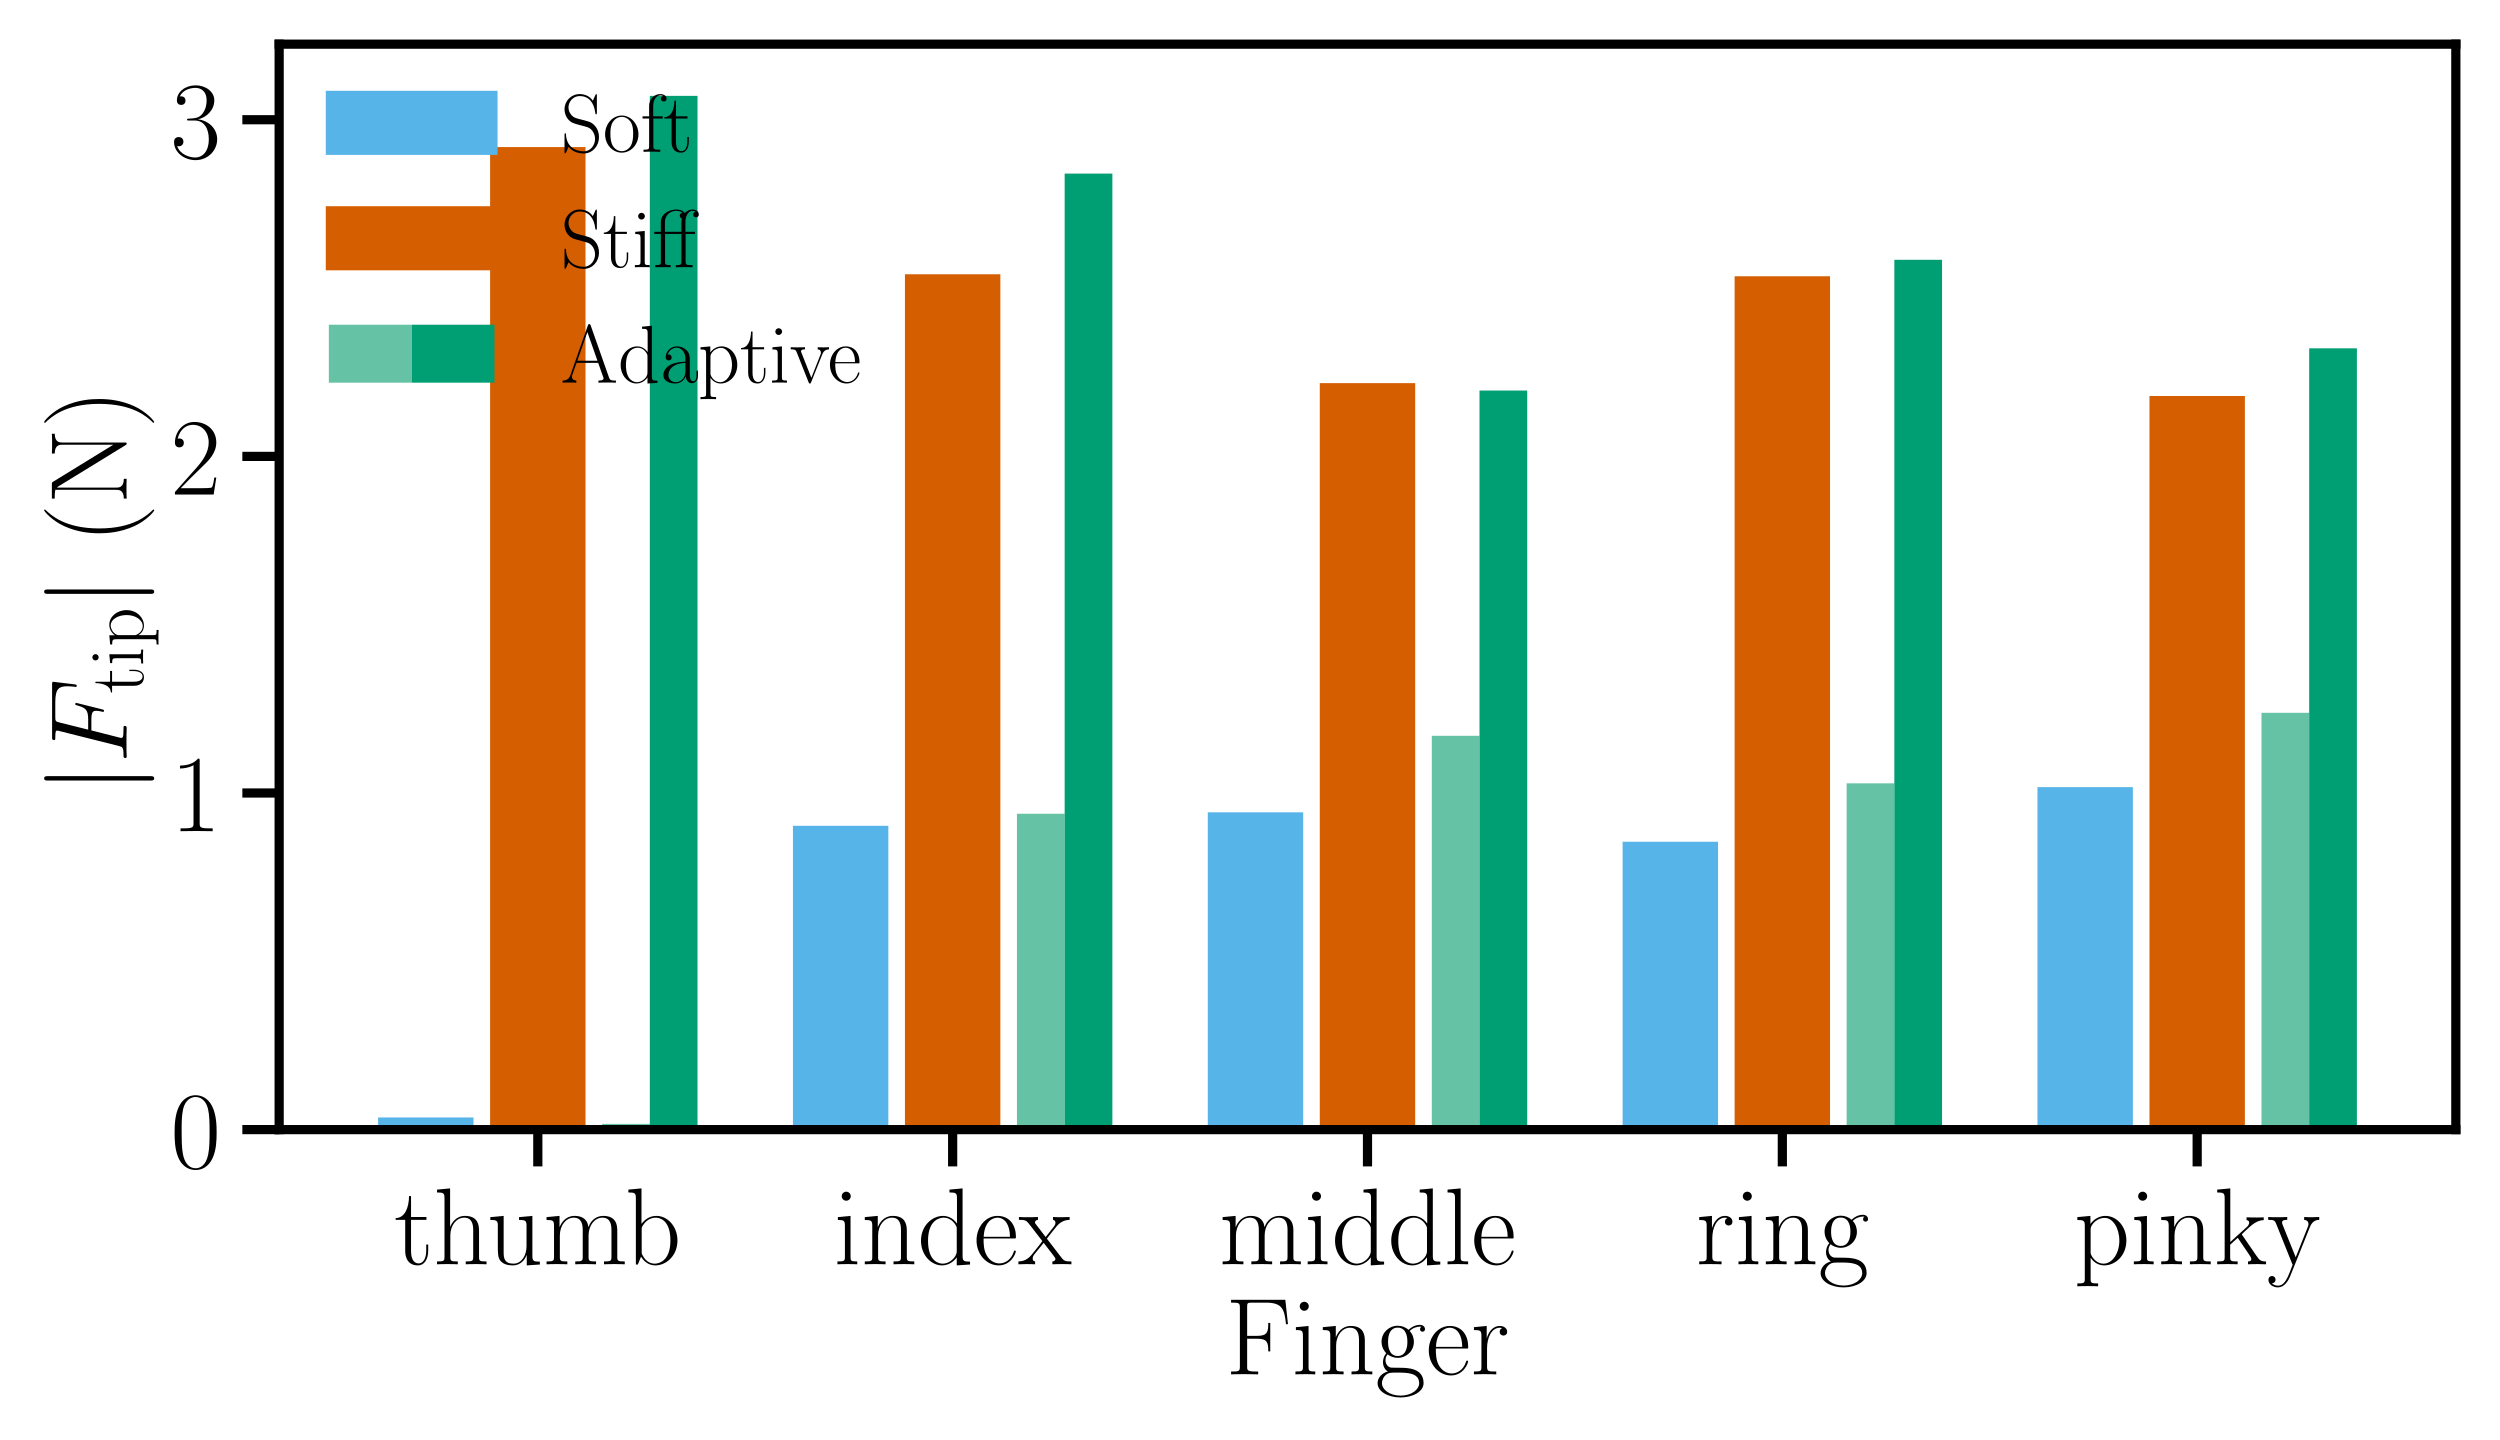
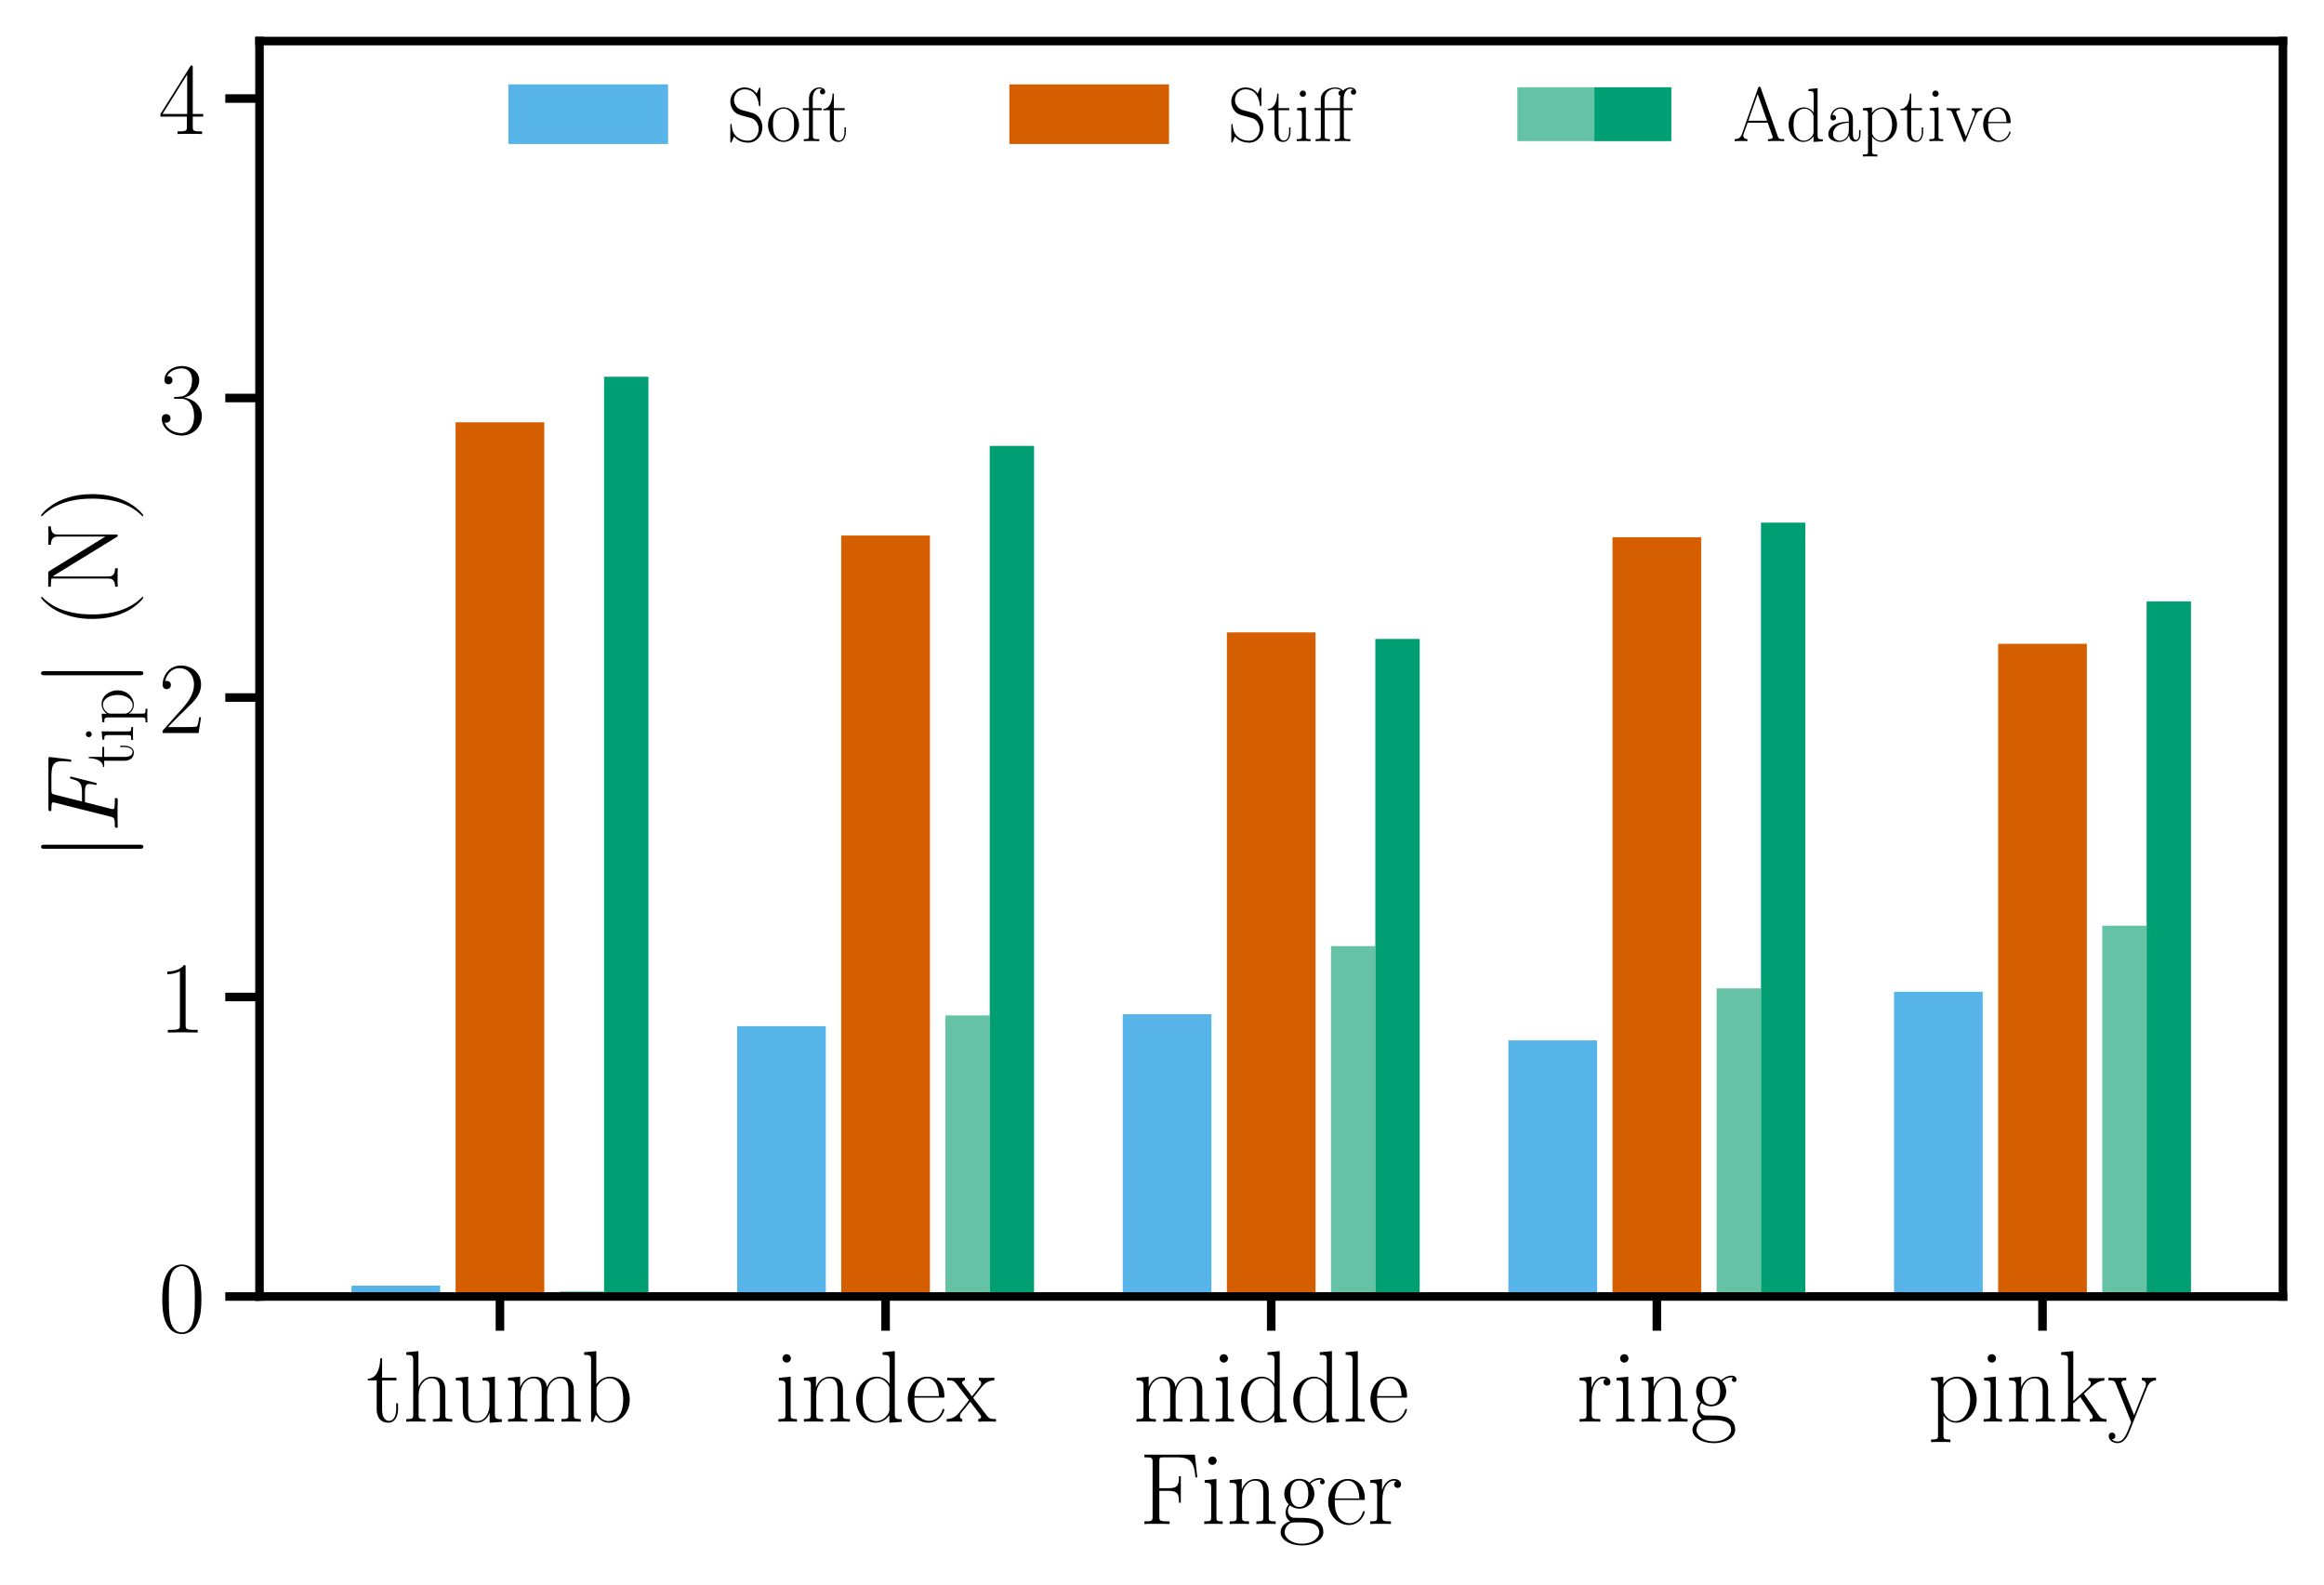
- <svg xmlns="http://www.w3.org/2000/svg" xmlns:xlink="http://www.w3.org/1999/xlink" width="407.52pt" height="234.72pt" viewBox="0 0 407.52 234.72" version="1.1">
+ <svg xmlns="http://www.w3.org/2000/svg" xmlns:xlink="http://www.w3.org/1999/xlink" width="407.52pt" height="277.92pt" viewBox="0 0 407.52 277.92" version="1.1">
  <defs>
    <style type="text/css">*{stroke-linejoin: round; stroke-linecap: butt}</style>
  </defs>
  <g id="figure_1">
    <g id="patch_1">
-       <path d="M 0 234.72  L 407.52 234.72  L 407.52 0  L 0 0  z " style="fill: #ffffff" />
+       <path d="M 0 277.92  L 407.52 277.92  L 407.52 0  L 0 0  z " style="fill: #ffffff" />
    </g>
    <g id="axes_1">
      <g id="patch_2">
-         <path d="M 45.505 184.137  L 400.32 184.137  L 400.32 7.2  L 45.505 7.2  z " style="fill: #ffffff" />
+         <path d="M 45.505 227.337  L 400.32 227.337  L 400.32 7.2  L 45.505 7.2  z " style="fill: #ffffff" />
      </g>
      <g id="patch_3">
-         <path d="M 61.633 184.137  L 77.186 184.137  L 77.186 182.152  L 61.633 182.152  z " clip-path="url(#p7297887cc3)" style="fill: #56b4e9" />
+         <path d="M 61.633 227.337  L 77.186 227.337  L 77.186 225.437  L 61.633 225.437  z " clip-path="url(#pa47fbc79f2)" style="fill: #56b4e9" />
      </g>
      <g id="patch_4">
-         <path d="M 129.255 184.137  L 144.808 184.137  L 144.808 134.616  L 129.255 134.616  z " clip-path="url(#p7297887cc3)" style="fill: #56b4e9" />
+         <path d="M 129.255 227.337  L 144.808 227.337  L 144.808 179.943  L 129.255 179.943  z " clip-path="url(#pa47fbc79f2)" style="fill: #56b4e9" />
      </g>
      <g id="patch_5">
-         <path d="M 196.878 184.137  L 212.431 184.137  L 212.431 132.419  L 196.878 132.419  z " clip-path="url(#p7297887cc3)" style="fill: #56b4e9" />
+         <path d="M 196.878 227.337  L 212.431 227.337  L 212.431 177.841  L 196.878 177.841  z " clip-path="url(#pa47fbc79f2)" style="fill: #56b4e9" />
      </g>
      <g id="patch_6">
-         <path d="M 264.5 184.137  L 280.053 184.137  L 280.053 137.208  L 264.5 137.208  z " clip-path="url(#p7297887cc3)" style="fill: #56b4e9" />
+         <path d="M 264.5 227.337  L 280.053 227.337  L 280.053 182.424  L 264.5 182.424  z " clip-path="url(#pa47fbc79f2)" style="fill: #56b4e9" />
      </g>
      <g id="patch_7">
-         <path d="M 332.123 184.137  L 347.676 184.137  L 347.676 128.309  L 332.123 128.309  z " clip-path="url(#p7297887cc3)" style="fill: #56b4e9" />
+         <path d="M 332.123 227.337  L 347.676 227.337  L 347.676 173.907  L 332.123 173.907  z " clip-path="url(#pa47fbc79f2)" style="fill: #56b4e9" />
      </g>
      <g id="patch_8">
-         <path d="M 79.891 184.137  L 95.444 184.137  L 95.444 23.968  L 79.891 23.968  z " clip-path="url(#p7297887cc3)" style="fill: #d55e00" />
+         <path d="M 79.891 227.337  L 95.444 227.337  L 95.444 74.048  L 79.891 74.048  z " clip-path="url(#pa47fbc79f2)" style="fill: #d55e00" />
      </g>
      <g id="patch_9">
-         <path d="M 147.513 184.137  L 163.066 184.137  L 163.066 44.711  L 147.513 44.711  z " clip-path="url(#p7297887cc3)" style="fill: #d55e00" />
+         <path d="M 147.513 227.337  L 163.066 227.337  L 163.066 93.901  L 147.513 93.901  z " clip-path="url(#pa47fbc79f2)" style="fill: #d55e00" />
      </g>
      <g id="patch_10">
-         <path d="M 215.136 184.137  L 230.689 184.137  L 230.689 62.458  L 215.136 62.458  z " clip-path="url(#p7297887cc3)" style="fill: #d55e00" />
+         <path d="M 215.136 227.337  L 230.689 227.337  L 230.689 110.885  L 215.136 110.885  z " clip-path="url(#pa47fbc79f2)" style="fill: #d55e00" />
      </g>
      <g id="patch_11">
-         <path d="M 282.758 184.137  L 298.311 184.137  L 298.311 45.037  L 282.758 45.037  z " clip-path="url(#p7297887cc3)" style="fill: #d55e00" />
+         <path d="M 282.758 227.337  L 298.311 227.337  L 298.311 94.213  L 282.758 94.213  z " clip-path="url(#pa47fbc79f2)" style="fill: #d55e00" />
      </g>
      <g id="patch_12">
-         <path d="M 350.381 184.137  L 365.934 184.137  L 365.934 64.548  L 350.381 64.548  z " clip-path="url(#p7297887cc3)" style="fill: #d55e00" />
+         <path d="M 350.381 227.337  L 365.934 227.337  L 365.934 112.885  L 350.381 112.885  z " clip-path="url(#pa47fbc79f2)" style="fill: #d55e00" />
      </g>
      <g id="patch_13">
-         <path d="M 98.149 184.137  L 105.925 184.137  L 105.925 183.195  L 98.149 183.195  z " clip-path="url(#p7297887cc3)" style="fill: #66c2a5" />
+         <path d="M 98.149 227.337  L 105.925 227.337  L 105.925 226.436  L 98.149 226.436  z " clip-path="url(#pa47fbc79f2)" style="fill: #66c2a5" />
      </g>
      <g id="patch_14">
-         <path d="M 165.771 184.137  L 173.548 184.137  L 173.548 132.642  L 165.771 132.642  z " clip-path="url(#p7297887cc3)" style="fill: #66c2a5" />
+         <path d="M 165.771 227.337  L 173.548 227.337  L 173.548 178.054  L 165.771 178.054  z " clip-path="url(#pa47fbc79f2)" style="fill: #66c2a5" />
      </g>
      <g id="patch_15">
-         <path d="M 233.394 184.137  L 241.17 184.137  L 241.17 119.936  L 233.394 119.936  z " clip-path="url(#p7297887cc3)" style="fill: #66c2a5" />
+         <path d="M 233.394 227.337  L 241.17 227.337  L 241.17 165.894  L 233.394 165.894  z " clip-path="url(#pa47fbc79f2)" style="fill: #66c2a5" />
      </g>
      <g id="patch_16">
-         <path d="M 301.016 184.137  L 308.793 184.137  L 308.793 127.684  L 301.016 127.684  z " clip-path="url(#p7297887cc3)" style="fill: #66c2a5" />
+         <path d="M 301.016 227.337  L 308.793 227.337  L 308.793 173.309  L 301.016 173.309  z " clip-path="url(#pa47fbc79f2)" style="fill: #66c2a5" />
      </g>
      <g id="patch_17">
-         <path d="M 368.639 184.137  L 376.415 184.137  L 376.415 116.195  L 368.639 116.195  z " clip-path="url(#p7297887cc3)" style="fill: #66c2a5" />
+         <path d="M 368.639 227.337  L 376.415 227.337  L 376.415 162.314  L 368.639 162.314  z " clip-path="url(#pa47fbc79f2)" style="fill: #66c2a5" />
      </g>
      <g id="patch_18">
-         <path d="M 105.925 184.137  L 113.702 184.137  L 113.702 15.626  L 105.925 15.626  z " clip-path="url(#p7297887cc3)" style="fill: #009e73" />
+         <path d="M 105.925 227.337  L 113.702 227.337  L 113.702 66.065  L 105.925 66.065  z " clip-path="url(#pa47fbc79f2)" style="fill: #009e73" />
      </g>
      <g id="patch_19">
-         <path d="M 173.548 184.137  L 181.324 184.137  L 181.324 28.299  L 173.548 28.299  z " clip-path="url(#p7297887cc3)" style="fill: #009e73" />
+         <path d="M 173.548 227.337  L 181.324 227.337  L 181.324 78.193  L 173.548 78.193  z " clip-path="url(#pa47fbc79f2)" style="fill: #009e73" />
      </g>
      <g id="patch_20">
-         <path d="M 241.17 184.137  L 248.947 184.137  L 248.947 63.662  L 241.17 63.662  z " clip-path="url(#p7297887cc3)" style="fill: #009e73" />
+         <path d="M 241.17 227.337  L 248.947 227.337  L 248.947 112.038  L 241.17 112.038  z " clip-path="url(#pa47fbc79f2)" style="fill: #009e73" />
      </g>
      <g id="patch_21">
-         <path d="M 308.793 184.137  L 316.569 184.137  L 316.569 42.352  L 308.793 42.352  z " clip-path="url(#p7297887cc3)" style="fill: #009e73" />
+         <path d="M 308.793 227.337  L 316.569 227.337  L 316.569 91.643  L 308.793 91.643  z " clip-path="url(#pa47fbc79f2)" style="fill: #009e73" />
      </g>
      <g id="patch_22">
-         <path d="M 376.415 184.137  L 384.192 184.137  L 384.192 56.779  L 376.415 56.779  z " clip-path="url(#p7297887cc3)" style="fill: #009e73" />
+         <path d="M 376.415 227.337  L 384.192 227.337  L 384.192 105.45  L 376.415 105.45  z " clip-path="url(#pa47fbc79f2)" style="fill: #009e73" />
      </g>
      <g id="matplotlib.axis_1">
        <g id="xtick_1">
          <g id="line2d_1">
            <defs>
-               <path id="m7d8cf01225" d="M 0 0  L 0 6  " style="stroke: #000000; stroke-width: 1.5" />
-             </defs>
-             <g>
-               <use xlink:href="#m7d8cf01225" x="87.667" y="184.137" style="stroke: #000000; stroke-width: 1.5" />
+               <path id="mec5382b116" d="M 0 0  L 0 6  " style="stroke: #000000; stroke-width: 1.5" />
+             </defs>
+             <g>
+               <use xlink:href="#mec5382b116" x="87.667" y="227.337" style="stroke: #000000; stroke-width: 1.5" />
            </g>
          </g>
          <g id="text_1">
-             <g transform="translate(64.29589 206.0906) scale(0.18 -0.18)">
+             <g transform="translate(64.29589 249.2906) scale(0.18 -0.18)">
              <defs>
                <path id="CMR17-76" d="M 966 2585  L 1862 2585  L 1862 2752  L 966 2752  L 966 3968  L 851 3968  C 838 3292 614 2700 70 2687  L 70 2585  L 627 2585  L 627 778  C 627 655 627 -64 1369 -64  C 1747 -64 1964 308 1964 784  L 1964 1151  L 1849 1151  L 1849 790  C 1849 347 1676 51 1408 51  C 1222 51 966 179 966 765  L 966 2585  z " transform="scale(0.015625)" />
                <path id="CMR17-6a" d="M 2656 1954  C 2656 2282 2592 2816 1836 2816  C 1312 2816 1056 2392 979 2179  L 972 2179  L 972 4416  L 211 4345  L 211 4179  C 588 4179 646 4141 646 3843  L 646 443  C 646 198 620 166 211 166  L 211 0  C 364 12 646 12 812 12  C 979 12 1267 12 1420 0  L 1420 166  C 1011 166 985 192 985 443  L 985 1678  C 985 2269 1344 2713 1792 2713  C 2265 2713 2316 2289 2316 1980  L 2316 443  C 2316 198 2291 166 1881 166  L 1881 0  C 2035 12 2316 12 2483 12  C 2649 12 2937 12 3091 0  L 3091 166  C 2681 166 2656 192 2656 443  L 2656 1954  z " transform="scale(0.015625)" />
                <path id="CMR17-77" d="M 1881 2745  L 1881 2579  C 2259 2579 2316 2540 2316 2229  L 2316 1053  C 2316 510 2028 38 1555 38  C 1030 38 985 355 985 691  L 985 2816  L 211 2745  L 211 2579  C 467 2579 640 2579 646 2320  L 646 1079  C 646 646 646 368 812 187  C 896 103 1056 -64 1516 -64  C 2060 -64 2272 400 2323 536  L 2329 536  L 2329 -64  L 3091 -13  L 3091 154  C 2713 154 2656 193 2656 503  L 2656 2816  L 1881 2745  z " transform="scale(0.015625)" />
                <path id="CMR17-6f" d="M 4326 1954  C 4326 2276 4269 2816 3507 2816  C 3072 2816 2771 2520 2656 2173  L 2649 2173  C 2572 2700 2195 2816 1836 2816  C 1331 2816 1068 2424 972 2166  L 966 2166  L 966 2816  L 211 2745  L 211 2578  C 588 2578 646 2540 646 2231  L 646 443  C 646 198 620 166 211 166  L 211 0  C 364 12 646 12 812 12  C 979 12 1267 12 1420 0  L 1420 166  C 1011 166 985 192 985 443  L 985 1678  C 985 2269 1344 2713 1792 2713  C 2265 2713 2316 2289 2316 1980  L 2316 443  C 2316 198 2291 166 1881 166  L 1881 0  C 2035 12 2316 12 2483 12  C 2649 12 2937 12 3091 0  L 3091 166  C 2681 166 2656 192 2656 443  L 2656 1678  C 2656 2269 3014 2713 3462 2713  C 3936 2713 3987 2289 3987 1980  L 3987 443  C 3987 198 3961 166 3552 166  L 3552 0  C 3705 12 3987 12 4153 12  C 4320 12 4608 12 4761 0  L 4761 166  C 4352 166 4326 192 4326 443  L 4326 1954  z " transform="scale(0.015625)" />
                <path id="CMR17-64" d="M 960 4416  L 198 4345  L 198 4179  C 576 4179 633 4141 633 3843  L 633 -13  L 748 -13  L 934 445  C 1120 141 1395 -64 1766 -64  C 2406 -64 3052 503 3052 1382  C 3052 2209 2476 2816 1830 2816  C 1433 2816 1152 2603 960 2351  L 960 4416  z M 972 2022  C 972 2138 972 2157 1062 2293  C 1312 2681 1670 2713 1792 2713  C 1984 2713 2643 2610 2643 1388  C 2643 109 1888 38 1734 38  C 1536 38 1248 115 1043 490  C 972 613 972 626 972 742  L 972 2022  z " transform="scale(0.015625)" />
              </defs>
              <use xlink:href="#CMR17-76" transform="scale(0.996264)" />
              <use xlink:href="#CMR17-6a" transform="translate(35.28077 0) scale(0.996264)" />
              <use xlink:href="#CMR17-77" transform="translate(83.57368 0) scale(0.996264)" />
              <use xlink:href="#CMR17-6f" transform="translate(134.4691 0) scale(0.996264)" />
              <use xlink:href="#CMR17-64" transform="translate(208.7862 0) scale(0.996264)" />
            </g>
          </g>
        </g>
        <g id="xtick_2">
          <g id="line2d_2">
            <g>
-               <use xlink:href="#m7d8cf01225" x="155.29" y="184.137" style="stroke: #000000; stroke-width: 1.5" />
+               <use xlink:href="#mec5382b116" x="155.29" y="227.337" style="stroke: #000000; stroke-width: 1.5" />
            </g>
          </g>
          <g id="text_2">
-             <g transform="translate(135.9001 206.0906) scale(0.18 -0.18)">
+             <g transform="translate(135.9001 249.2906) scale(0.18 -0.18)">
              <defs>
                <path id="CMR17-6b" d="M 992 3961  C 992 4102 876 4224 729 4224  C 588 4224 467 4108 467 3961  C 467 3820 582 3699 729 3699  C 870 3699 992 3814 992 3961  z M 243 2745  L 243 2579  C 601 2579 652 2540 652 2231  L 652 443  C 652 198 627 166 217 166  L 217 0  C 371 12 646 12 806 12  C 960 12 1222 12 1369 0  L 1369 166  C 992 166 979 205 979 436  L 979 2816  L 243 2745  z " transform="scale(0.015625)" />
                <path id="CMR17-70" d="M 2656 1954  C 2656 2282 2592 2816 1836 2816  C 1331 2816 1068 2424 972 2166  L 966 2166  L 966 2816  L 211 2745  L 211 2578  C 588 2578 646 2540 646 2231  L 646 443  C 646 198 620 166 211 166  L 211 0  C 364 12 646 12 812 12  C 979 12 1267 12 1420 0  L 1420 166  C 1011 166 985 192 985 443  L 985 1678  C 985 2269 1344 2713 1792 2713  C 2265 2713 2316 2289 2316 1980  L 2316 443  C 2316 198 2291 166 1881 166  L 1881 0  C 2035 12 2316 12 2483 12  C 2649 12 2937 12 3091 0  L 3091 166  C 2681 166 2656 192 2656 443  L 2656 1954  z " transform="scale(0.015625)" />
                <path id="CMR17-66" d="M 1868 4345  L 1868 4179  C 2246 4179 2304 4141 2304 3843  L 2304 2371  C 2278 2403 2016 2816 1497 2816  C 844 2816 211 2228 211 1376  C 211 529 806 -64 1433 -64  C 1977 -64 2259 361 2291 406  L 2291 -64  L 3065 -13  L 3065 154  C 2688 154 2630 193 2630 503  L 2630 4416  L 1868 4345  z M 2291 762  C 2291 568 2176 393 2028 264  C 1811 70 1593 38 1472 38  C 1286 38 620 135 620 1369  C 620 2636 1363 2713 1529 2713  C 1824 2713 2060 2545 2208 2313  C 2291 2177 2291 2157 2291 2041  L 2291 762  z " transform="scale(0.015625)" />
                <path id="CMR17-67" d="M 2438 1503  C 2464 1529 2464 1542 2464 1606  C 2464 2251 2118 2816 1388 2816  C 710 2816 172 2175 172 1394  C 172 554 780 -64 1459 -64  C 2176 -64 2457 619 2457 755  C 2457 800 2419 800 2406 800  C 2361 800 2355 787 2329 709  C 2188 270 1836 51 1504 51  C 1228 51 953 206 780 490  C 582 819 582 1200 582 1503  L 2438 1503  z M 588 1600  C 633 2511 1126 2713 1382 2713  C 1817 2713 2112 2308 2118 1600  L 588 1600  z " transform="scale(0.015625)" />
                <path id="CMR17-7a" d="M 1664 1491  C 1856 1740 2073 2022 2252 2233  C 2464 2476 2707 2579 2988 2585  L 2988 2752  C 2880 2745 2656 2739 2540 2739  C 2368 2739 2169 2739 2022 2752  L 2022 2585  C 2112 2572 2163 2508 2163 2419  C 2163 2304 2099 2233 2067 2188  L 1593 1587  L 1030 2323  C 972 2393 972 2406 972 2438  C 972 2515 1036 2579 1145 2585  L 1145 2752  C 992 2739 716 2739 556 2739  C 384 2739 179 2739 38 2752  L 38 2585  C 384 2585 460 2560 614 2368  L 1350 1414  C 1363 1401 1395 1363 1395 1344  C 1395 1318 838 633 768 544  C 480 198 179 172 6 166  L 6 0  C 115 6 339 12 454 12  C 582 12 864 12 979 0  L 979 166  C 940 172 838 185 838 332  C 838 448 889 518 947 595  L 1478 1248  L 2035 524  C 2086 454 2163 358 2163 313  C 2163 224 2086 172 1984 166  L 1984 0  C 2137 12 2412 12 2572 12  C 2745 12 2950 12 3091 0  L 3091 166  C 2771 166 2675 179 2521 377  L 1664 1491  z " transform="scale(0.015625)" />
              </defs>
              <use xlink:href="#CMR17-6b" transform="scale(0.996264)" />
              <use xlink:href="#CMR17-70" transform="translate(24.87106 0) scale(0.996264)" />
              <use xlink:href="#CMR17-66" transform="translate(75.76643 0) scale(0.996264)" />
              <use xlink:href="#CMR17-67" transform="translate(126.6618 0) scale(0.996264)" />
              <use xlink:href="#CMR17-7a" transform="translate(167.1475 0) scale(0.996264)" />
            </g>
          </g>
        </g>
        <g id="xtick_3">
          <g id="line2d_3">
            <g>
-               <use xlink:href="#m7d8cf01225" x="222.912" y="184.137" style="stroke: #000000; stroke-width: 1.5" />
+               <use xlink:href="#mec5382b116" x="222.912" y="227.337" style="stroke: #000000; stroke-width: 1.5" />
            </g>
          </g>
          <g id="text_3">
-             <g transform="translate(198.7079 206.0906) scale(0.18 -0.18)">
+             <g transform="translate(198.7079 249.2906) scale(0.18 -0.18)">
              <defs>
                <path id="CMR17-6e" d="M 979 4416  L 217 4345  L 217 4179  C 595 4179 652 4141 652 3835  L 652 439  C 652 198 627 166 217 166  L 217 0  C 371 12 652 12 812 12  C 979 12 1260 12 1414 0  L 1414 166  C 1004 166 979 191 979 439  L 979 4416  z " transform="scale(0.015625)" />
              </defs>
              <use xlink:href="#CMR17-6f" transform="scale(0.996264)" />
              <use xlink:href="#CMR17-6b" transform="translate(76.91959 0) scale(0.996264)" />
              <use xlink:href="#CMR17-66" transform="translate(101.7906 0) scale(0.996264)" />
              <use xlink:href="#CMR17-66" transform="translate(152.686 0) scale(0.996264)" />
              <use xlink:href="#CMR17-6e" transform="translate(203.5814 0) scale(0.996264)" />
              <use xlink:href="#CMR17-67" transform="translate(228.4524 0) scale(0.996264)" />
            </g>
          </g>
        </g>
        <g id="xtick_4">
          <g id="line2d_4">
            <g>
-               <use xlink:href="#m7d8cf01225" x="290.535" y="184.137" style="stroke: #000000; stroke-width: 1.5" />
+               <use xlink:href="#mec5382b116" x="290.535" y="227.337" style="stroke: #000000; stroke-width: 1.5" />
            </g>
          </g>
          <g id="text_4">
-             <g transform="translate(276.4284 206.0906) scale(0.18 -0.18)">
+             <g transform="translate(276.4284 249.2906) scale(0.18 -0.18)">
              <defs>
                <path id="CMR17-74" d="M 960 1517  C 960 2134 1222 2713 1702 2713  C 1747 2713 1792 2707 1836 2687  C 1836 2687 1696 2642 1696 2475  C 1696 2321 1817 2257 1913 2257  C 1990 2257 2131 2302 2131 2482  C 2131 2687 1926 2816 1708 2816  C 1222 2816 1011 2340 947 2115  L 940 2115  L 940 2816  L 198 2745  L 198 2578  C 576 2578 633 2540 633 2231  L 633 443  C 633 198 608 166 198 166  L 198 0  C 352 12 646 12 812 12  C 998 12 1324 12 1497 0  L 1497 166  C 1036 166 960 166 960 455  L 960 1517  z " transform="scale(0.015625)" />
                <path id="CMR17-69" d="M 710 1165  C 832 1068 1043 960 1299 960  C 1804 960 2240 1359 2240 1895  C 2240 2063 2188 2321 1996 2521  C 2176 2713 2438 2777 2585 2777  C 2611 2777 2649 2777 2681 2758  C 2656 2751 2598 2726 2598 2623  C 2598 2540 2656 2483 2739 2483  C 2835 2483 2886 2547 2886 2630  C 2886 2751 2790 2880 2585 2880  C 2329 2880 2105 2758 1926 2591  C 1734 2764 1504 2828 1299 2828  C 793 2828 358 2431 358 1895  C 358 1527 569 1294 633 1230  C 441 1004 441 742 441 710  C 441 544 505 300 723 166  C 390 82 128 -184 128 -517  C 128 -996 736 -1344 1465 -1344  C 2169 -1344 2803 -1009 2803 -510  C 2803 384 1856 384 1363 384  C 1216 384 953 384 921 390  C 723 422 588 601 588 825  C 588 883 588 1024 710 1165  z M 1299 1068  C 736 1068 736 1766 736 1895  C 736 2024 736 2719 1299 2719  C 1862 2719 1862 2024 1862 1895  C 1862 1766 1862 1068 1299 1068  z M 1465 -1236  C 825 -1236 384 -883 384 -517  C 384 -311 492 -118 633 -11  C 793 102 857 102 1292 102  C 1817 102 2547 102 2547 -517  C 2547 -883 2105 -1236 1465 -1236  z " transform="scale(0.015625)" />
              </defs>
              <use xlink:href="#CMR17-74" transform="scale(0.996264)" />
              <use xlink:href="#CMR17-6b" transform="translate(35.28077 0) scale(0.996264)" />
              <use xlink:href="#CMR17-70" transform="translate(60.15183 0) scale(0.996264)" />
              <use xlink:href="#CMR17-69" transform="translate(111.0472 0) scale(0.996264)" />
            </g>
          </g>
        </g>
        <g id="xtick_5">
          <g id="line2d_5">
            <g>
-               <use xlink:href="#m7d8cf01225" x="358.157" y="184.137" style="stroke: #000000; stroke-width: 1.5" />
+               <use xlink:href="#mec5382b116" x="358.157" y="227.337" style="stroke: #000000; stroke-width: 1.5" />
            </g>
          </g>
          <g id="text_5">
-             <g transform="translate(338.0651 206.0906) scale(0.18 -0.18)">
+             <g transform="translate(338.0651 249.2906) scale(0.18 -0.18)">
              <defs>
                <path id="CMR17-72" d="M 1408 -1114  C 998 -1114 972 -1088 972 -834  L 972 380  C 1158 109 1427 -64 1766 -64  C 2406 -64 3052 503 3052 1382  C 3052 2196 2496 2816 1836 2816  C 1452 2816 1139 2603 960 2345  L 960 2816  L 198 2745  L 198 2577  C 576 2577 633 2539 633 2228  L 633 -834  C 633 -1081 608 -1114 198 -1114  L 198 -1280  C 352 -1268 633 -1268 800 -1268  C 966 -1268 1254 -1268 1408 -1280  L 1408 -1114  z M 972 2015  C 972 2106 972 2241 1222 2481  C 1254 2506 1472 2700 1792 2700  C 2259 2700 2643 2112 2643 1376  C 2643 639 2233 38 1728 38  C 1497 38 1248 148 1056 451  C 972 594 972 632 972 736  L 972 2015  z " transform="scale(0.015625)" />
                <path id="CMR17-6d" d="M 1670 1679  C 1664 1692 1632 1730 1632 1749  C 1632 1762 2086 2175 2144 2226  C 2508 2532 2739 2563 2905 2570  L 2905 2735  C 2867 2735 2854 2735 2848 2729  L 2534 2722  C 2355 2722 2080 2722 1907 2735  L 1907 2570  C 1996 2563 2060 2513 2060 2423  C 2060 2296 1932 2175 1926 2175  L 960 1298  L 960 4416  L 198 4345  L 198 4179  C 576 4179 633 4141 633 3835  L 633 439  C 633 198 608 166 198 166  L 198 0  C 352 12 633 12 793 12  C 953 12 1235 12 1388 0  L 1388 166  C 979 166 953 191 953 439  L 953 1139  L 1395 1540  L 2041 586  C 2118 471 2182 382 2182 299  C 2182 185 2067 166 1990 166  L 1990 0  C 2144 12 2419 12 2579 12  C 2694 12 2931 6 3040 0  L 3040 166  C 2739 166 2668 223 2476 503  L 1670 1679  z " transform="scale(0.015625)" />
                <path id="CMR17-7b" d="M 2496 2183  C 2656 2579 2944 2585 3033 2585  L 3033 2752  C 2912 2745 2752 2739 2630 2739  C 2496 2739 2284 2739 2156 2752  L 2156 2585  C 2400 2566 2406 2384 2406 2332  C 2406 2268 2393 2235 2361 2158  L 1664 409  L 902 2300  C 870 2378 870 2423 870 2430  C 870 2572 1017 2585 1171 2585  L 1171 2752  C 1017 2739 742 2739 582 2739  C 409 2739 204 2739 64 2752  L 64 2585  C 409 2585 448 2553 531 2345  L 1484 -31  C 1196 -795 1030 -1242 627 -1242  C 556 -1242 396 -1223 281 -1106  C 428 -1093 492 -1002 492 -892  C 492 -782 416 -685 288 -685  C 147 -685 76 -782 76 -899  C 76 -1158 339 -1344 627 -1344  C 998 -1344 1228 -983 1356 -659  L 2496 2183  z " transform="scale(0.015625)" />
              </defs>
              <use xlink:href="#CMR17-72" transform="scale(0.996264)" />
              <use xlink:href="#CMR17-6b" transform="translate(50.89537 0) scale(0.996264)" />
              <use xlink:href="#CMR17-70" transform="translate(75.76643 0) scale(0.996264)" />
              <use xlink:href="#CMR17-6d" transform="translate(126.6618 0) scale(0.996264)" />
              <use xlink:href="#CMR17-7b" transform="translate(174.9547 0) scale(0.996264)" />
            </g>
          </g>
        </g>
        <g id="text_6">
-           <g transform="translate(199.7637 224.0319) scale(0.18 -0.18)">
+           <g transform="translate(199.7637 267.2319) scale(0.18 -0.18)">
            <defs>
              <path id="CMR17-48" d="M 3481 4339  L 326 4339  L 326 4172  C 768 4172 838 4172 838 3883  L 838 450  C 838 166 768 166 326 166  L 326 0  C 512 12 870 12 1068 12  C 1331 12 1638 12 1900 0  L 1900 166  L 1760 166  C 1273 166 1260 229 1260 456  L 1260 2073  L 1836 2073  C 2432 2073 2489 1865 2489 1334  L 2604 1334  L 2604 2991  L 2489 2991  C 2489 2451 2432 2240 1836 2240  L 1260 2240  L 1260 3922  C 1260 4140 1273 4172 1529 4172  L 2355 4172  C 3321 4172 3430 3774 3520 2920  L 3635 2920  L 3481 4339  z " transform="scale(0.015625)" />
            </defs>
            <use xlink:href="#CMR17-48" transform="scale(0.996264)" />
            <use xlink:href="#CMR17-6b" transform="translate(59.98385 0) scale(0.996264)" />
            <use xlink:href="#CMR17-70" transform="translate(84.85491 0) scale(0.996264)" />
            <use xlink:href="#CMR17-69" transform="translate(135.7503 0) scale(0.996264)" />
            <use xlink:href="#CMR17-67" transform="translate(181.4408 0) scale(0.996264)" />
            <use xlink:href="#CMR17-74" transform="translate(221.9264 0) scale(0.996264)" />
          </g>
        </g>
      </g>
      <g id="matplotlib.axis_2">
        <g id="ytick_1">
          <g id="line2d_6">
            <defs>
-               <path id="mb8bcfe7fa6" d="M 0 0  L -6 0  " style="stroke: #000000; stroke-width: 1.5" />
-             </defs>
-             <g>
-               <use xlink:href="#mb8bcfe7fa6" x="45.505" y="184.137" style="stroke: #000000; stroke-width: 1.5" />
+               <path id="m46da62b580" d="M 0 0  L -6 0  " style="stroke: #000000; stroke-width: 1.5" />
+             </defs>
+             <g>
+               <use xlink:href="#m46da62b580" x="45.505" y="227.337" style="stroke: #000000; stroke-width: 1.5" />
            </g>
          </g>
          <g id="text_7">
-             <g transform="translate(27.78027 190.3639) scale(0.18 -0.18)">
+             <g transform="translate(27.78027 233.5639) scale(0.18 -0.18)">
              <defs>
                <path id="CMR17-32" d="M 2688 2038  C 2688 2430 2681 3099 2412 3613  C 2176 4063 1798 4224 1465 4224  C 1158 4224 768 4082 524 3620  C 268 3137 243 2539 243 2038  C 243 1671 249 1112 448 623  C 723 -39 1216 -128 1465 -128  C 1760 -128 2208 -7 2470 604  C 2662 1048 2688 1568 2688 2038  z M 1465 -26  C 1056 -26 812 328 723 816  C 652 1196 652 1749 652 2109  C 652 2604 652 3015 736 3407  C 857 3954 1216 4121 1465 4121  C 1728 4121 2067 3947 2188 3420  C 2272 3054 2278 2623 2278 2109  C 2278 1691 2278 1176 2201 797  C 2067 96 1689 -26 1465 -26  z " transform="scale(0.015625)" />
              </defs>
              <use xlink:href="#CMR17-32" transform="scale(0.996264)" />
            </g>
          </g>
        </g>
        <g id="ytick_2">
          <g id="line2d_7">
            <g>
-               <use xlink:href="#mb8bcfe7fa6" x="45.505" y="129.264" style="stroke: #000000; stroke-width: 1.5" />
+               <use xlink:href="#m46da62b580" x="45.505" y="174.822" style="stroke: #000000; stroke-width: 1.5" />
            </g>
          </g>
          <g id="text_8">
-             <g transform="translate(27.78027 135.4911) scale(0.18 -0.18)">
+             <g transform="translate(27.78027 181.0483) scale(0.18 -0.18)">
              <defs>
                <path id="CMR17-33" d="M 1702 4083  C 1702 4217 1696 4224 1606 4224  C 1356 3927 979 3833 620 3820  C 601 3820 569 3820 563 3808  C 556 3795 556 3782 556 3648  C 755 3648 1088 3686 1344 3839  L 1344 467  C 1344 243 1331 166 780 166  L 588 166  L 588 0  C 896 6 1216 12 1523 12  C 1830 12 2150 6 2457 0  L 2457 166  L 2265 166  C 1715 166 1702 236 1702 467  L 1702 4083  z " transform="scale(0.015625)" />
              </defs>
              <use xlink:href="#CMR17-33" transform="scale(0.996264)" />
            </g>
          </g>
        </g>
        <g id="ytick_3">
          <g id="line2d_8">
            <g>
-               <use xlink:href="#mb8bcfe7fa6" x="45.505" y="74.392" style="stroke: #000000; stroke-width: 1.5" />
+               <use xlink:href="#m46da62b580" x="45.505" y="122.306" style="stroke: #000000; stroke-width: 1.5" />
            </g>
          </g>
          <g id="text_9">
-             <g transform="translate(27.78027 80.61826) scale(0.18 -0.18)">
+             <g transform="translate(27.78027 128.5327) scale(0.18 -0.18)">
              <defs>
                <path id="CMR17-34" d="M 2668 990  L 2553 990  C 2489 537 2438 460 2412 422  C 2380 371 1920 371 1830 371  L 601 371  C 832 620 1280 1073 1824 1596  C 2214 1966 2668 2400 2668 3033  C 2668 3788 2067 4224 1395 4224  C 691 4224 262 3603 262 3027  C 262 2777 448 2745 524 2745  C 588 2745 780 2783 780 3007  C 780 3206 614 3264 524 3264  C 486 3264 448 3257 422 3244  C 544 3788 915 4057 1305 4057  C 1862 4057 2227 3616 2227 3033  C 2227 2477 1900 1998 1536 1583  L 262 147  L 262 0  L 2515 0  L 2668 990  z " transform="scale(0.015625)" />
              </defs>
              <use xlink:href="#CMR17-34" transform="scale(0.996264)" />
            </g>
          </g>
        </g>
        <g id="ytick_4">
          <g id="line2d_9">
            <g>
-               <use xlink:href="#mb8bcfe7fa6" x="45.505" y="19.519" style="stroke: #000000; stroke-width: 1.5" />
+               <use xlink:href="#m46da62b580" x="45.505" y="69.79" style="stroke: #000000; stroke-width: 1.5" />
            </g>
          </g>
          <g id="text_10">
-             <g transform="translate(27.78027 25.74542) scale(0.18 -0.18)">
+             <g transform="translate(27.78027 76.01714) scale(0.18 -0.18)">
              <defs>
                <path id="CMR17-35" d="M 1414 2176  C 1984 2176 2233 1673 2233 1094  C 2233 322 1824 25 1452 25  C 1113 25 563 193 390 691  C 422 678 454 678 486 678  C 640 678 755 780 755 947  C 755 1132 614 1216 486 1216  C 377 1216 211 1164 211 927  C 211 335 787 -128 1465 -128  C 2176 -128 2720 432 2720 1087  C 2720 1718 2208 2176 1600 2246  C 2086 2347 2553 2776 2553 3353  C 2553 3856 2048 4224 1472 4224  C 889 4224 377 3862 377 3347  C 377 3123 544 3084 627 3084  C 761 3084 876 3167 876 3334  C 876 3500 761 3584 627 3584  C 601 3584 569 3584 544 3571  C 729 3999 1235 4076 1459 4076  C 1683 4076 2105 3966 2105 3347  C 2105 3167 2080 2851 1862 2574  C 1670 2329 1452 2316 1241 2297  C 1209 2297 1062 2284 1036 2284  C 992 2278 966 2272 966 2227  C 966 2182 972 2176 1100 2176  L 1414 2176  z " transform="scale(0.015625)" />
              </defs>
              <use xlink:href="#CMR17-35" transform="scale(0.996264)" />
            </g>
          </g>
        </g>
-         <g id="text_11">
-           <g transform="translate(20.64956 129.3676) rotate(-90) scale(0.18 -0.18)">
+         <g id="ytick_5">
+           <g id="line2d_10">
+             <g>
+               <use xlink:href="#m46da62b580" x="45.505" y="17.275" style="stroke: #000000; stroke-width: 1.5" />
+             </g>
+           </g>
+           <g id="text_11">
+             <g transform="translate(27.78027 23.50154) scale(0.18 -0.18)">
+               <defs>
+                 <path id="CMR17-36" d="M 2150 4147  C 2150 4281 2144 4288 2028 4288  L 128 1254  L 128 1088  L 1779 1088  L 1779 460  C 1779 230 1766 166 1318 166  L 1196 166  L 1196 0  C 1401 12 1747 12 1964 12  C 2182 12 2528 12 2732 0  L 2732 166  L 2611 166  C 2163 166 2150 230 2150 460  L 2150 1088  L 2803 1088  L 2803 1254  L 2150 1254  L 2150 4147  z M 1798 3723  L 1798 1254  L 256 1254  L 1798 3723  z " transform="scale(0.015625)" />
+               </defs>
+               <use xlink:href="#CMR17-36" transform="scale(0.996264)" />
+             </g>
+           </g>
+         </g>
+         <g id="text_12">
+           <g transform="translate(20.64956 150.9676) rotate(-90) scale(0.18 -0.18)">
            <defs>
              <path id="CMSY10-6b" d="M 1017 4569  C 1017 4684 1017 4800 889 4800  C 761 4800 761 4684 761 4569  L 761 -1370  C 761 -1485 761 -1600 889 -1600  C 1017 -1600 1017 -1485 1017 -1370  L 1017 4569  z " transform="scale(0.015625)" />
              <path id="CMMI12-47" d="M 1900 2054  L 2515 2054  C 3001 2054 3040 1947 3040 1764  C 3040 1683 3027 1595 2995 1456  C 2982 1431 2976 1399 2976 1387  C 2976 1343 3001 1318 3046 1318  C 3097 1318 3104 1343 3129 1444  L 3501 2929  C 3501 2955 3481 2993 3437 2993  C 3379 2993 3373 2968 3347 2858  C 3212 2375 3084 2240 2528 2240  L 1945 2240  L 2361 3908  C 2419 4134 2432 4153 2694 4153  L 3552 4153  C 4352 4153 4467 3915 4467 3457  C 4467 3419 4467 3277 4448 3109  C 4441 3084 4429 3000 4429 2974  C 4429 2922 4461 2903 4499 2903  C 4544 2903 4569 2929 4582 3045  L 4717 4172  C 4717 4191 4729 4255 4729 4268  C 4729 4339 4672 4339 4557 4339  L 1523 4339  C 1401 4339 1337 4339 1337 4223  C 1337 4153 1382 4153 1491 4153  C 1888 4153 1888 4108 1888 4037  C 1888 4005 1881 3979 1862 3908  L 998 468  C 940 248 928 185 480 185  C 358 185 294 185 294 70  C 294 0 352 0 390 0  C 512 0 640 12 761 12  L 1593 12  C 1734 12 1888 0 2028 0  C 2086 0 2163 0 2163 115  C 2163 185 2124 185 1984 185  C 1478 185 1465 229 1465 324  C 1465 355 1478 405 1491 449  L 1900 2054  z " transform="scale(0.015625)" />
              <path id="CMR17-29" d="M 1958 -1562  C 1958 -1556 1958 -1543 1939 -1524  C 1644 -1223 857 -403 857 1596  C 857 3595 1632 4408 1945 4729  C 1945 4735 1958 4748 1958 4767  C 1958 4787 1939 4800 1913 4800  C 1843 4800 1299 4325 985 3620  C 665 2909 576 2218 576 1603  C 576 1141 620 360 1004 -467  C 1312 -1133 1836 -1600 1913 -1600  C 1945 -1600 1958 -1588 1958 -1562  z " transform="scale(0.015625)" />
              <path id="CMR17-50" d="M 1312 4275  C 1267 4345 1260 4352 1139 4352  L 326 4352  L 326 4185  L 448 4185  C 704 4185 819 4153 838 4147  L 838 624  C 838 465 838 166 326 166  L 326 0  C 473 12 742 12 902 12  C 1062 12 1331 12 1478 0  L 1478 166  C 966 166 966 465 966 624  L 966 4057  C 1011 4019 1011 4007 1056 3943  L 3430 76  C 3475 0 3494 0 3526 0  C 3590 0 3590 19 3590 140  L 3590 3726  C 3590 3885 3590 4185 4102 4185  L 4102 4352  C 3955 4339 3686 4339 3526 4339  C 3366 4339 3097 4339 2950 4352  L 2950 4185  C 3462 4185 3462 3885 3462 3726  L 3462 777  L 1312 4275  z " transform="scale(0.015625)" />
              <path id="CMR17-2a" d="M 1683 1596  C 1683 2057 1638 2839 1254 3665  C 947 4332 422 4800 345 4800  C 326 4800 300 4793 300 4761  C 300 4748 307 4742 313 4729  C 620 4408 1401 3595 1401 1603  C 1401 -396 627 -1210 313 -1530  C 307 -1543 300 -1549 300 -1562  C 300 -1594 326 -1600 345 -1600  C 416 -1600 960 -1127 1273 -422  C 1593 289 1683 981 1683 1596  z " transform="scale(0.015625)" />
            </defs>
            <use xlink:href="#CMSY10-6b" transform="scale(0.996264)" />
            <use xlink:href="#CMMI12-47" transform="translate(27.67409 0) scale(0.996264)" />
            <use xlink:href="#CMR17-76" transform="translate(90.82229 -14.94392) scale(0.697382)" />
            <use xlink:href="#CMR17-6b" transform="translate(115.5187 -14.94392) scale(0.697382)" />
            <use xlink:href="#CMR17-72" transform="translate(132.9284 -14.94392) scale(0.697382)" />
            <use xlink:href="#CMSY10-6b" transform="translate(169.0531 0) scale(0.996264)" />
            <use xlink:href="#CMR17-29" transform="translate(226.8032 0) scale(0.996264)" />
            <use xlink:href="#CMR17-50" transform="translate(262.0839 0) scale(0.996264)" />
            <use xlink:href="#CMR17-2a" transform="translate(331.1564 0) scale(0.996264)" />
          </g>
        </g>
      </g>
      <g id="patch_23">
-         <path d="M 45.505 184.137  L 45.505 7.2  " style="fill: none; stroke: #000000; stroke-width: 1.5; stroke-linejoin: miter; stroke-linecap: square" />
+         <path d="M 45.505 227.337  L 45.505 7.2  " style="fill: none; stroke: #000000; stroke-width: 1.5; stroke-linejoin: miter; stroke-linecap: square" />
      </g>
      <g id="patch_24">
-         <path d="M 400.32 184.137  L 400.32 7.2  " style="fill: none; stroke: #000000; stroke-width: 1.5; stroke-linejoin: miter; stroke-linecap: square" />
+         <path d="M 400.32 227.337  L 400.32 7.2  " style="fill: none; stroke: #000000; stroke-width: 1.5; stroke-linejoin: miter; stroke-linecap: square" />
      </g>
      <g id="patch_25">
-         <path d="M 45.505 184.137  L 400.32 184.137  " style="fill: none; stroke: #000000; stroke-width: 1.5; stroke-linejoin: miter; stroke-linecap: square" />
+         <path d="M 45.505 227.337  L 400.32 227.337  " style="fill: none; stroke: #000000; stroke-width: 1.5; stroke-linejoin: miter; stroke-linecap: square" />
      </g>
      <g id="patch_26">
        <path d="M 45.505 7.2  L 400.32 7.2  " style="fill: none; stroke: #000000; stroke-width: 1.5; stroke-linejoin: miter; stroke-linecap: square" />
      </g>
      <g id="legend_1">
        <g id="patch_27">
-           <path d="M 53.605 24.75  L 80.605 24.75  L 80.605 15.3  L 53.605 15.3  z " style="fill: #56b4e9; stroke: #56b4e9; stroke-linejoin: miter" />
-         </g>
-         <g id="text_12">
-           <g transform="translate(91.40456 24.75) scale(0.135 -0.135)">
+           <path d="M 89.647 24.75  L 116.647 24.75  L 116.647 15.3  L 89.647 15.3  z " style="fill: #56b4e9; stroke: #56b4e9; stroke-linejoin: miter" />
+         </g>
+         <g id="text_13">
+           <g transform="translate(127.4471 24.75) scale(0.135 -0.135)">
            <defs>
              <path id="CMR17-55" d="M 2803 4351  C 2803 4467 2796 4473 2758 4473  C 2720 4473 2707 4447 2681 4390  L 2489 3965  C 2246 4320 1875 4480 1472 4480  C 819 4480 294 3958 294 3301  C 294 3101 339 2817 556 2546  C 793 2250 1017 2198 1529 2063  C 1721 2011 2041 1927 2105 1901  C 2470 1747 2662 1360 2662 999  C 2662 534 2336 38 1779 38  C 1094 38 454 425 409 1328  C 403 1431 396 1437 352 1437  C 300 1437 294 1431 294 1302  L 294 0  C 294 -116 300 -122 339 -122  C 384 -122 396 -90 486 109  C 492 128 492 141 614 386  C 934 -39 1472 -128 1779 -128  C 2476 -128 2969 457 2969 1141  C 2969 1476 2848 1734 2777 1850  C 2508 2263 2220 2340 1913 2417  C 1868 2437 1856 2437 1497 2527  C 1152 2617 1004 2662 844 2836  C 665 3036 601 3243 601 3449  C 601 3868 934 4326 1478 4326  C 2156 4326 2579 3842 2675 3036  C 2694 2920 2700 2914 2745 2914  C 2803 2914 2803 2933 2803 3043  L 2803 4351  z " transform="scale(0.015625)" />
              <path id="CMR17-71" d="M 2758 1356  C 2758 2176 2163 2816 1465 2816  C 768 2816 172 2176 172 1356  C 172 550 768 -64 1465 -64  C 2163 -64 2758 550 2758 1356  z M 1465 51  C 1164 51 908 230 761 480  C 601 768 582 1126 582 1408  C 582 1676 595 2009 761 2297  C 889 2508 1139 2713 1465 2713  C 1753 2713 1996 2553 2150 2329  C 2348 2028 2348 1606 2348 1408  C 2348 1158 2336 774 2163 467  C 1984 172 1708 51 1465 51  z " transform="scale(0.015625)" />
              <path id="CMR17-68" d="M 979 2585  L 1708 2585  L 1708 2752  L 966 2752  L 966 3539  C 966 4076 1235 4377 1510 4377  C 1593 4377 1689 4363 1753 4339  C 1702 4326 1568 4281 1568 4121  C 1568 3955 1696 3904 1785 3904  C 1875 3904 2003 3955 2003 4121  C 2003 4353 1772 4480 1516 4480  C 1152 4480 652 4211 652 3526  L 652 2752  L 140 2752  L 140 2585  L 652 2585  L 652 441  C 652 198 627 166 217 166  L 217 0  C 371 12 665 12 832 12  C 1017 12 1344 12 1516 0  L 1516 166  C 1056 166 979 166 979 454  L 979 2585  z " transform="scale(0.015625)" />
            </defs>
            <use xlink:href="#CMR17-55" transform="scale(0.996264)" />
            <use xlink:href="#CMR17-71" transform="translate(50.89537 0) scale(0.996264)" />
            <use xlink:href="#CMR17-68" transform="translate(96.58585 0) scale(0.996264)" />
            <use xlink:href="#CMR17-76" transform="translate(124.0594 0) scale(0.996264)" />
          </g>
        </g>
        <g id="patch_28">
-           <path d="M 53.605 43.565  L 80.605 43.565  L 80.605 34.115  L 53.605 34.115  z " style="fill: #d55e00; stroke: #d55e00; stroke-linejoin: miter" />
-         </g>
-         <g id="text_13">
-           <g transform="translate(91.40456 43.56518) scale(0.135 -0.135)">
+           <path d="M 177.493 24.75  L 204.493 24.75  L 204.493 15.3  L 177.493 15.3  z " style="fill: #d55e00; stroke: #d55e00; stroke-linejoin: miter" />
+         </g>
+         <g id="text_14">
+           <g transform="translate(215.2933 24.75) scale(0.135 -0.135)">
            <defs>
              <path id="CMR17-c" d="M 2553 2585  L 3283 2585  L 3283 2752  L 2540 2752  L 2540 3520  C 2540 4047 2809 4377 3084 4377  C 3168 4377 3264 4352 3328 4307  C 3277 4294 3142 4250 3142 4091  C 3142 3926 3270 3875 3360 3875  C 3449 3875 3577 3926 3577 4091  C 3577 4333 3347 4480 3091 4480  C 2841 4480 2636 4358 2476 4206  C 2329 4415 2086 4480 1836 4480  C 1337 4480 633 4193 633 3494  L 633 2752  L 121 2752  L 121 2585  L 633 2585  L 633 441  C 633 198 608 166 198 166  L 198 0  C 352 12 633 12 793 12  C 960 12 1241 12 1395 0  L 1395 166  C 985 166 960 192 960 441  L 960 2585  L 2227 2585  L 2227 441  C 2227 198 2201 166 1792 166  L 1792 0  C 1945 12 2240 12 2406 12  C 2592 12 2918 12 3091 0  L 3091 166  C 2630 166 2553 166 2553 454  L 2553 2585  z M 947 2752  L 947 3494  C 947 4072 1395 4377 1824 4377  C 1920 4377 2169 4358 2323 4218  C 2208 4212 2099 4161 2099 4002  C 2099 3837 2246 3793 2259 3793  C 2227 3679 2227 3552 2227 3507  L 2227 2752  L 947 2752  z " transform="scale(0.015625)" />
            </defs>
            <use xlink:href="#CMR17-55" transform="scale(0.996264)" />
            <use xlink:href="#CMR17-76" transform="translate(50.89537 0) scale(0.996264)" />
            <use xlink:href="#CMR17-6b" transform="translate(86.17614 0) scale(0.996264)" />
            <use xlink:href="#CMR17-c" transform="translate(111.0472 0) scale(0.996264)" />
          </g>
        </g>
        <g id="patch_29">
-           <path d="M 53.605 62.38  L 67.105 62.38  L 67.105 52.93  L 53.605 52.93  z " style="fill: #66c2a5" />
+           <path d="M 266.071 24.75  L 279.571 24.75  L 279.571 15.3  L 266.071 15.3  z " style="fill: #66c2a5" />
        </g>
        <g id="patch_30">
-           <path d="M 67.105 62.38  L 80.605 62.38  L 80.605 52.93  L 67.105 52.93  z " style="fill: #009e73" />
-         </g>
-         <g id="text_14">
-           <g transform="translate(91.40456 62.38036) scale(0.135 -0.135)">
+           <path d="M 279.571 24.75  L 293.071 24.75  L 293.071 15.3  L 279.571 15.3  z " style="fill: #009e73" />
+         </g>
+         <g id="text_15">
+           <g transform="translate(303.871 24.75) scale(0.135 -0.135)">
            <defs>
              <path id="CMR17-43" d="M 2323 4441  C 2291 4524 2278 4544 2214 4544  C 2150 4544 2137 4524 2105 4441  L 748 580  C 627 236 371 166 147 166  L 147 0  C 262 12 518 12 640 12  C 800 12 1056 12 1209 0  L 1209 166  C 908 179 864 382 864 459  C 864 516 876 548 889 586  L 1228 1536  L 2905 1536  L 3289 453  C 3321 376 3321 363 3321 338  C 3321 166 3046 166 2924 166  L 2924 0  C 3110 12 3443 12 3641 12  C 3808 12 4128 12 4281 0  L 4281 166  C 3942 166 3827 166 3744 402  L 2323 4441  z M 2067 3924  L 2848 1702  L 1286 1702  L 2067 3924  z " transform="scale(0.015625)" />
              <path id="CMR17-63" d="M 2304 1656  C 2304 2048 2304 2275 2035 2534  C 1798 2751 1523 2816 1305 2816  C 800 2816 435 2408 435 1977  C 435 1740 627 1728 665 1728  C 748 1728 896 1779 896 1958  C 896 2118 774 2188 665 2188  C 640 2188 608 2182 588 2176  C 723 2594 1068 2713 1292 2713  C 1612 2713 1964 2421 1964 1875  L 1964 1632  C 1587 1619 1132 1568 774 1373  C 371 1147 256 822 256 576  C 256 77 832 -64 1171 -64  C 1523 -64 1849 135 1990 505  C 2003 219 2182 -39 2464 -39  C 2598 -39 2937 51 2937 563  L 2937 926  L 2822 926  L 2822 557  C 2822 161 2649 109 2566 109  C 2304 109 2304 446 2304 732  L 2304 1656  z M 1964 887  C 1964 323 1568 38 1216 38  C 896 38 646 278 646 576  C 646 771 729 1114 1100 1322  C 1408 1497 1760 1523 1964 1536  L 1964 887  z " transform="scale(0.015625)" />
              <path id="CMR17-78" d="M 2502 2173  C 2560 2315 2662 2572 3033 2585  L 3033 2752  C 2912 2745 2752 2739 2630 2739  C 2496 2739 2284 2739 2156 2752  L 2156 2585  C 2316 2572 2406 2495 2406 2328  C 2406 2270 2406 2257 2368 2167  L 1664 379  L 902 2308  C 864 2392 864 2405 864 2431  C 864 2585 1075 2585 1171 2585  L 1171 2752  C 1017 2739 736 2739 576 2739  C 403 2739 204 2739 64 2752  L 64 2585  C 307 2585 441 2585 518 2386  L 1446 44  C 1484 -52 1491 -64 1548 -64  C 1606 -64 1612 -52 1651 44  L 2502 2173  z " transform="scale(0.015625)" />
            </defs>
            <use xlink:href="#CMR17-43" transform="scale(0.996264)" />
            <use xlink:href="#CMR17-66" transform="translate(69.07243 0) scale(0.996264)" />
            <use xlink:href="#CMR17-63" transform="translate(119.9678 0) scale(0.996264)" />
            <use xlink:href="#CMR17-72" transform="translate(165.6583 0) scale(0.996264)" />
            <use xlink:href="#CMR17-76" transform="translate(216.5536 0) scale(0.996264)" />
            <use xlink:href="#CMR17-6b" transform="translate(251.8344 0) scale(0.996264)" />
            <use xlink:href="#CMR17-78" transform="translate(276.7055 0) scale(0.996264)" />
            <use xlink:href="#CMR17-67" transform="translate(322.3959 0) scale(0.996264)" />
          </g>
        </g>
      </g>
    </g>
  </g>
  <defs>
-     <clipPath id="p7297887cc3">
-       <rect x="45.505" y="7.2" width="354.815" height="176.937" />
+     <clipPath id="pa47fbc79f2">
+       <rect x="45.505" y="7.2" width="354.815" height="220.137" />
    </clipPath>
  </defs>
</svg>
